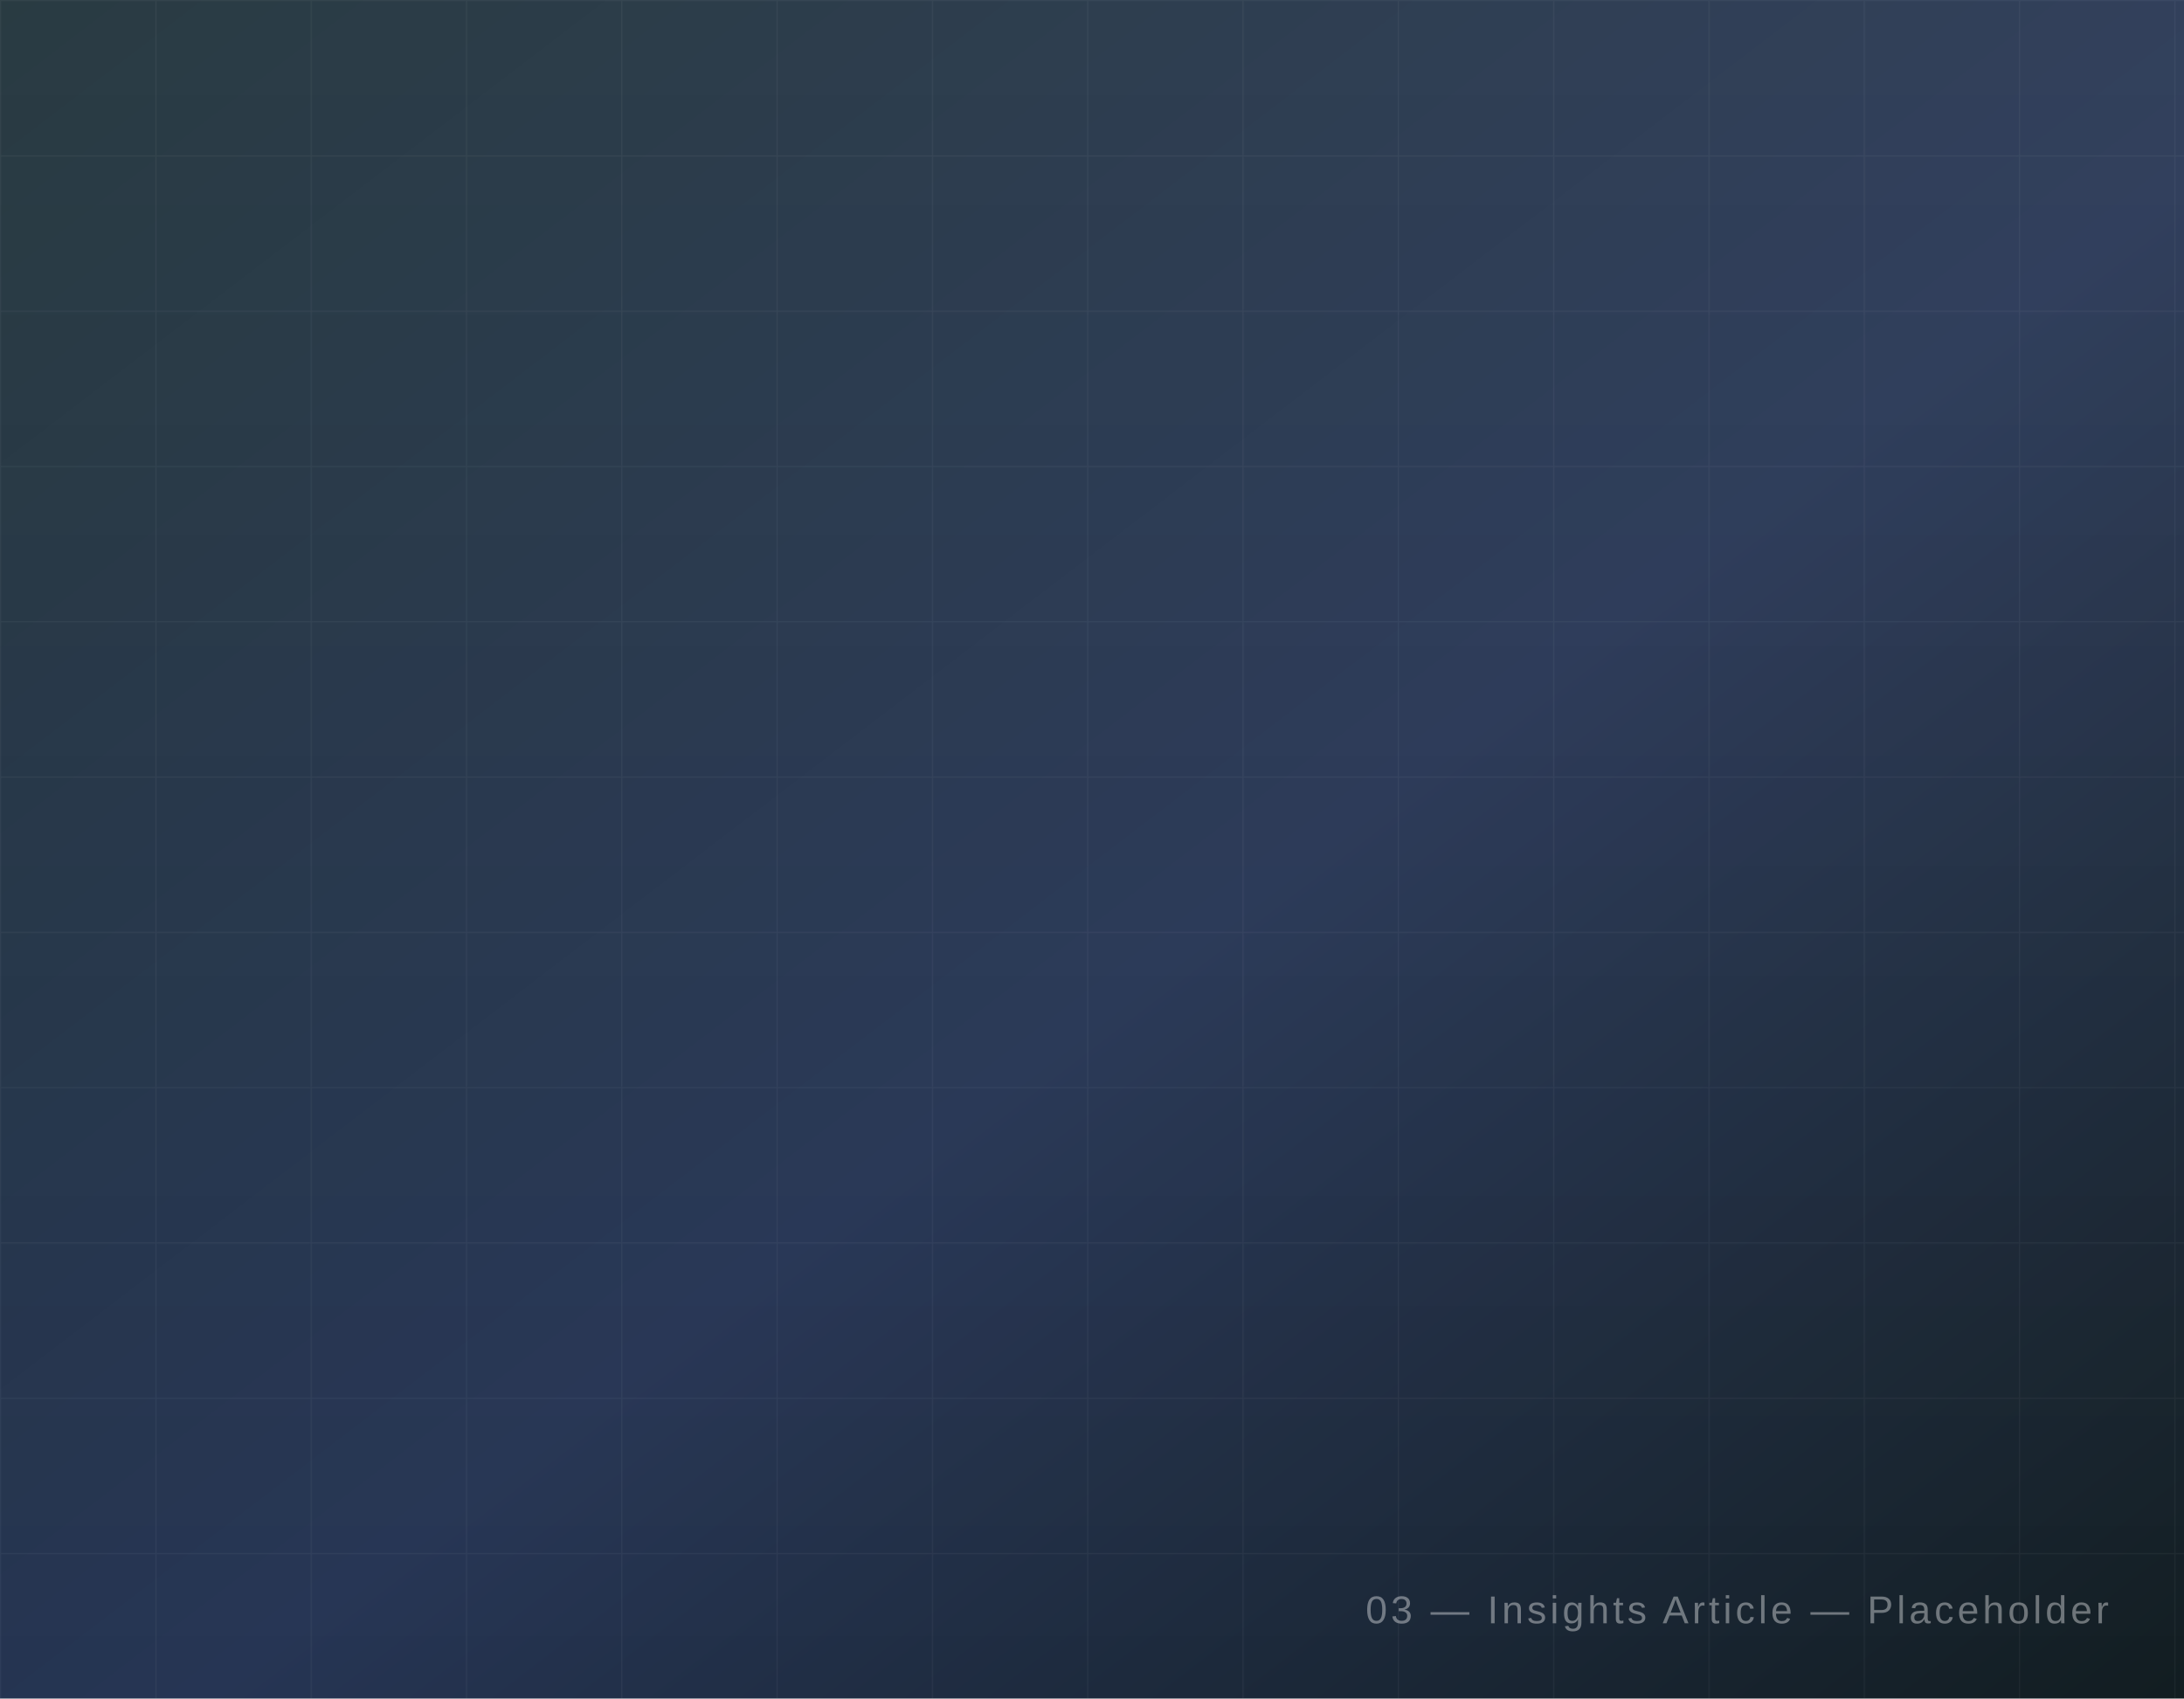
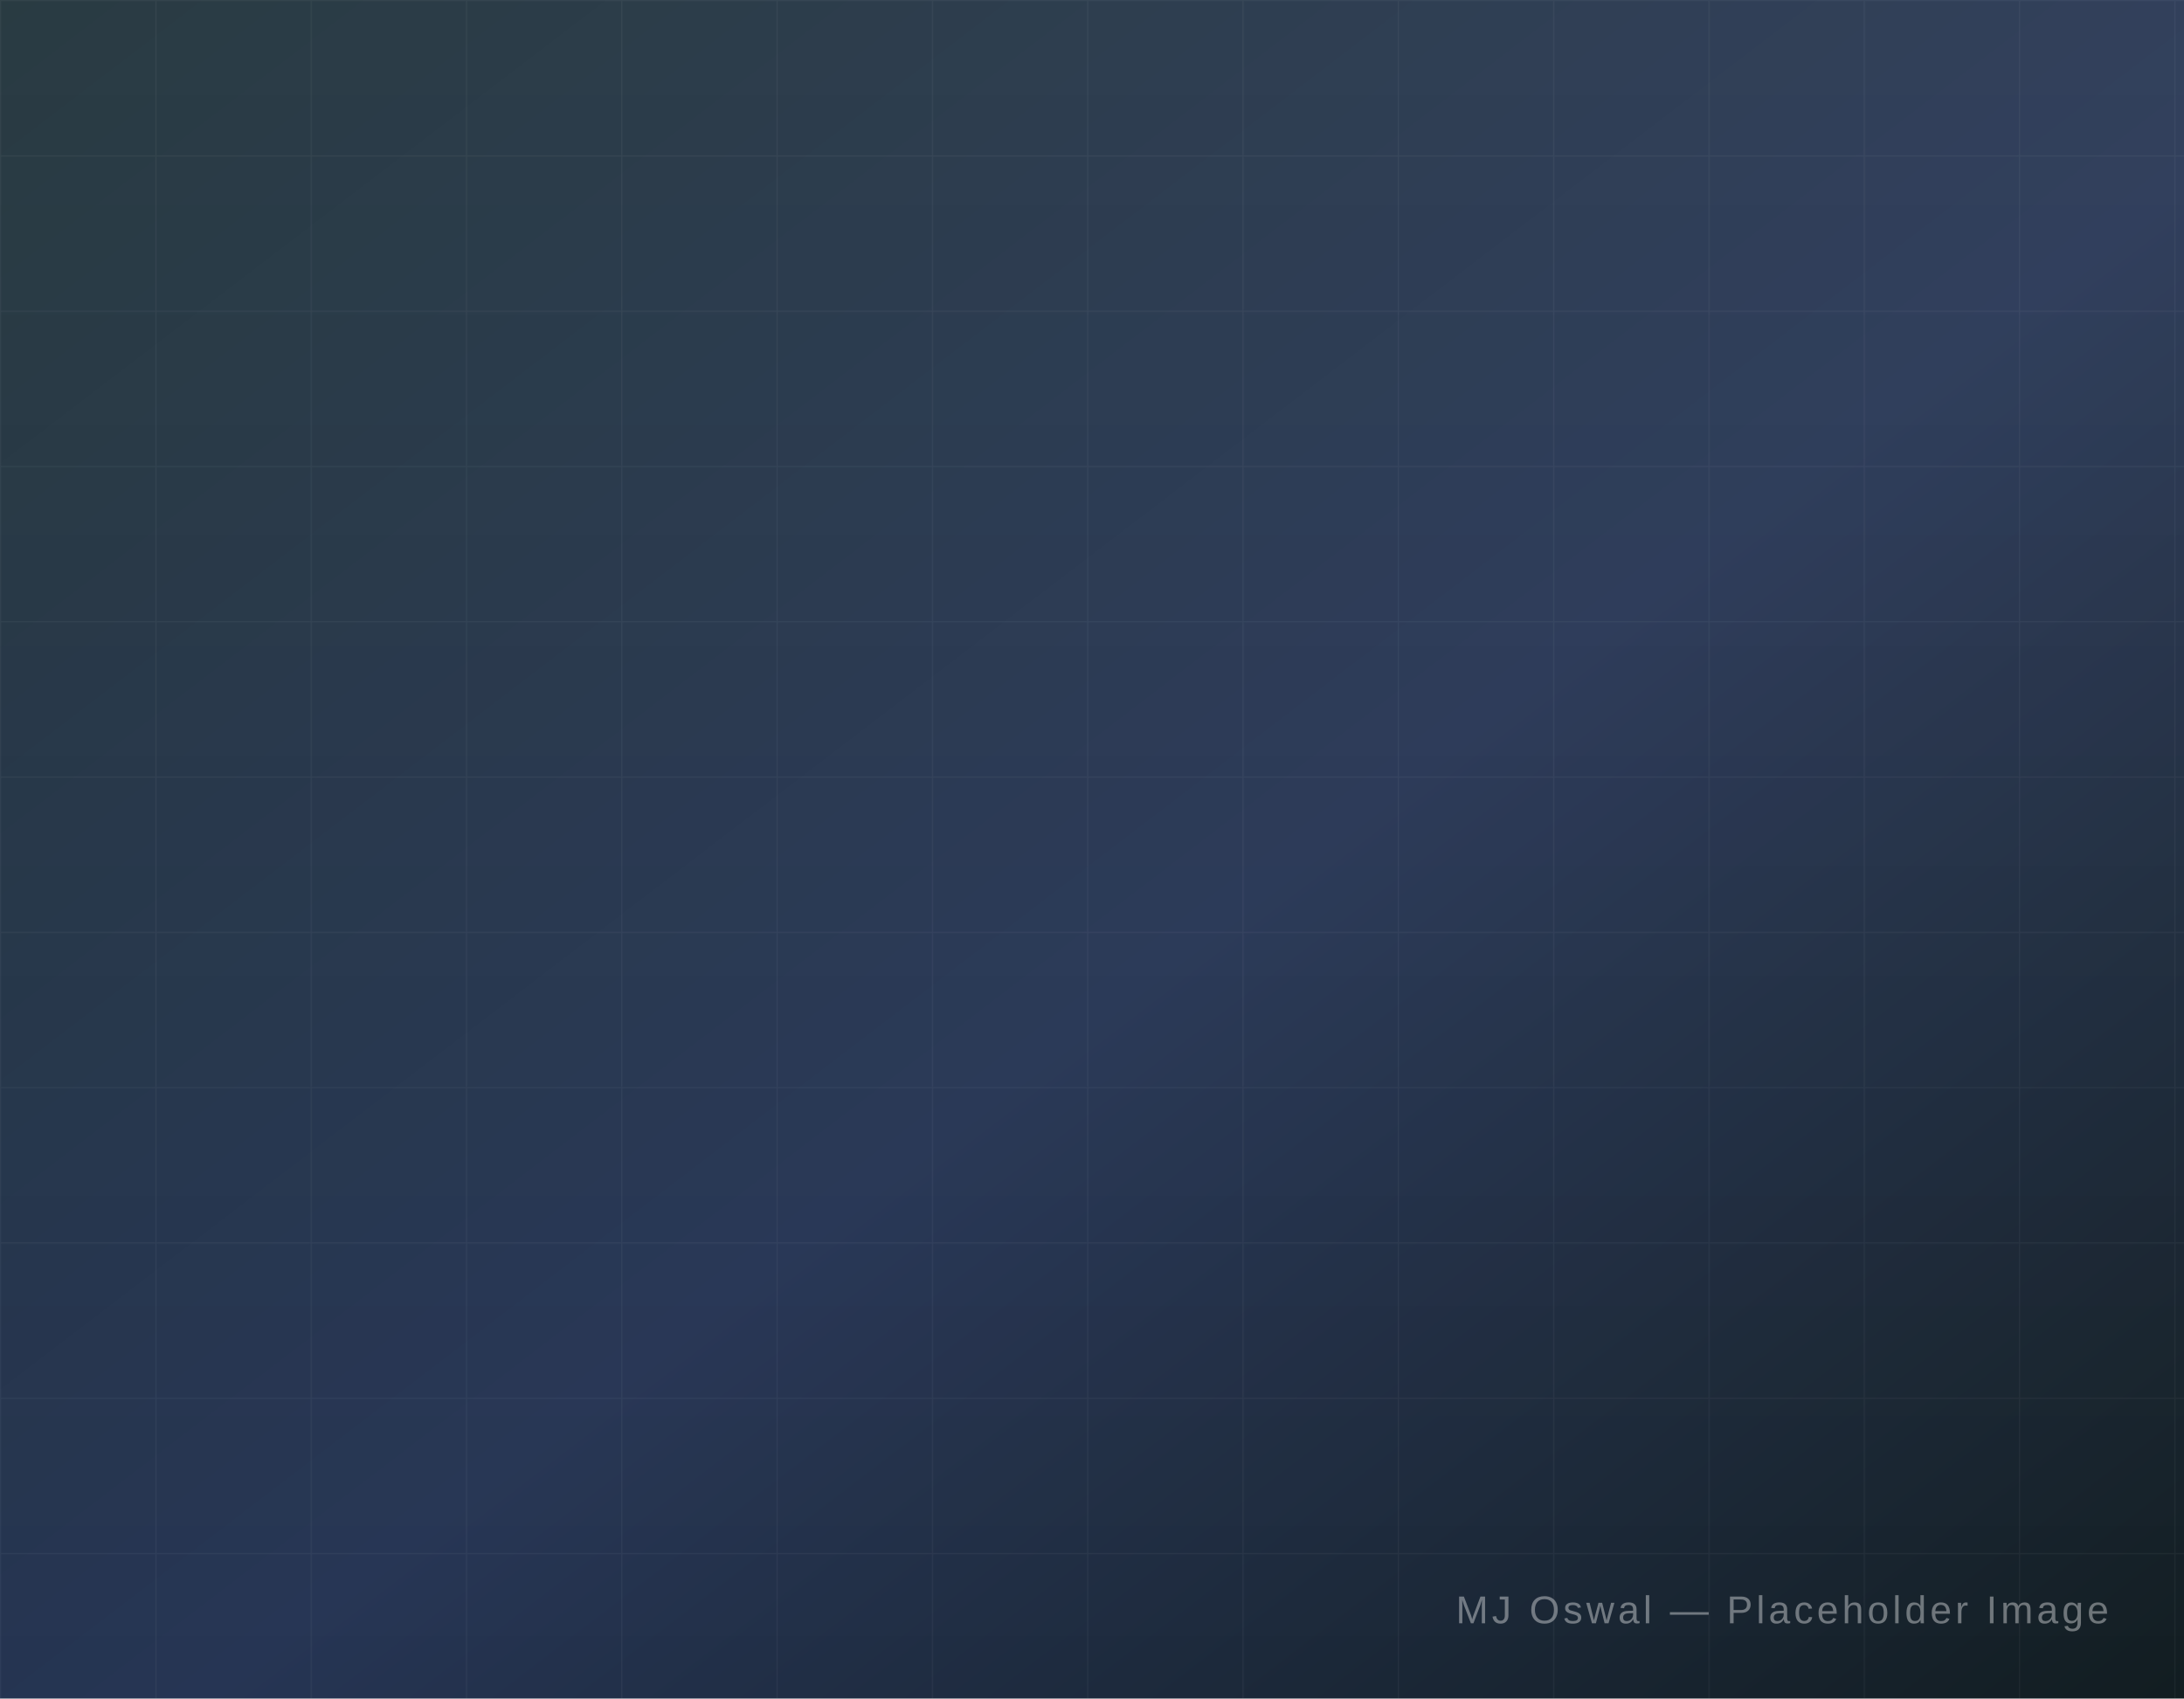
- <svg xmlns="http://www.w3.org/2000/svg" viewBox="0 0 900 700" width="900" height="700" role="img" aria-label="03 Insights Article — Placeholder">
+ <svg xmlns="http://www.w3.org/2000/svg" viewBox="0 0 900 700" width="900" height="700" role="img" aria-label="MJ Oswal Placeholder Image">
  <defs>
    <linearGradient id="g" x1="0%" y1="0%" x2="100%" y2="100%">
      <stop offset="0%" stop-color="hsl(195, 32%, 16%)" />
      <stop offset="55%" stop-color="hsl(220, 38%, 24%)" />
      <stop offset="100%" stop-color="hsl(195, 30%, 10%)" />
    </linearGradient>
    <linearGradient id="sheen" x1="0%" y1="0%" x2="0%" y2="100%">
      <stop offset="0%" stop-color="#ffffff" stop-opacity="0.06" />
      <stop offset="100%" stop-color="#ffffff" stop-opacity="0" />
    </linearGradient>
    <pattern id="grid" width="64" height="64" patternUnits="userSpaceOnUse">
      <path d="M 64 0 L 0 0 0 64" fill="none" stroke="#ffffff" stroke-opacity="0.045" stroke-width="1" />
    </pattern>
  </defs>
  <rect width="900" height="700" fill="url(#g)" />
  <rect width="900" height="700" fill="url(#grid)" />
  <rect width="900" height="700" fill="url(#sheen)" />
-   <text x="869" y="669" text-anchor="end" dominant-baseline="auto" font-family="Arial, Helvetica, sans-serif" font-size="16" fill="#ffffff" fill-opacity="0.38" letter-spacing="1.5">03 — Insights Article — Placeholder</text>
+   <text x="869" y="669" text-anchor="end" dominant-baseline="auto" font-family="Arial, Helvetica, sans-serif" font-size="16" fill="#ffffff" fill-opacity="0.38" letter-spacing="1.5">MJ Oswal — Placeholder Image</text>
</svg>
